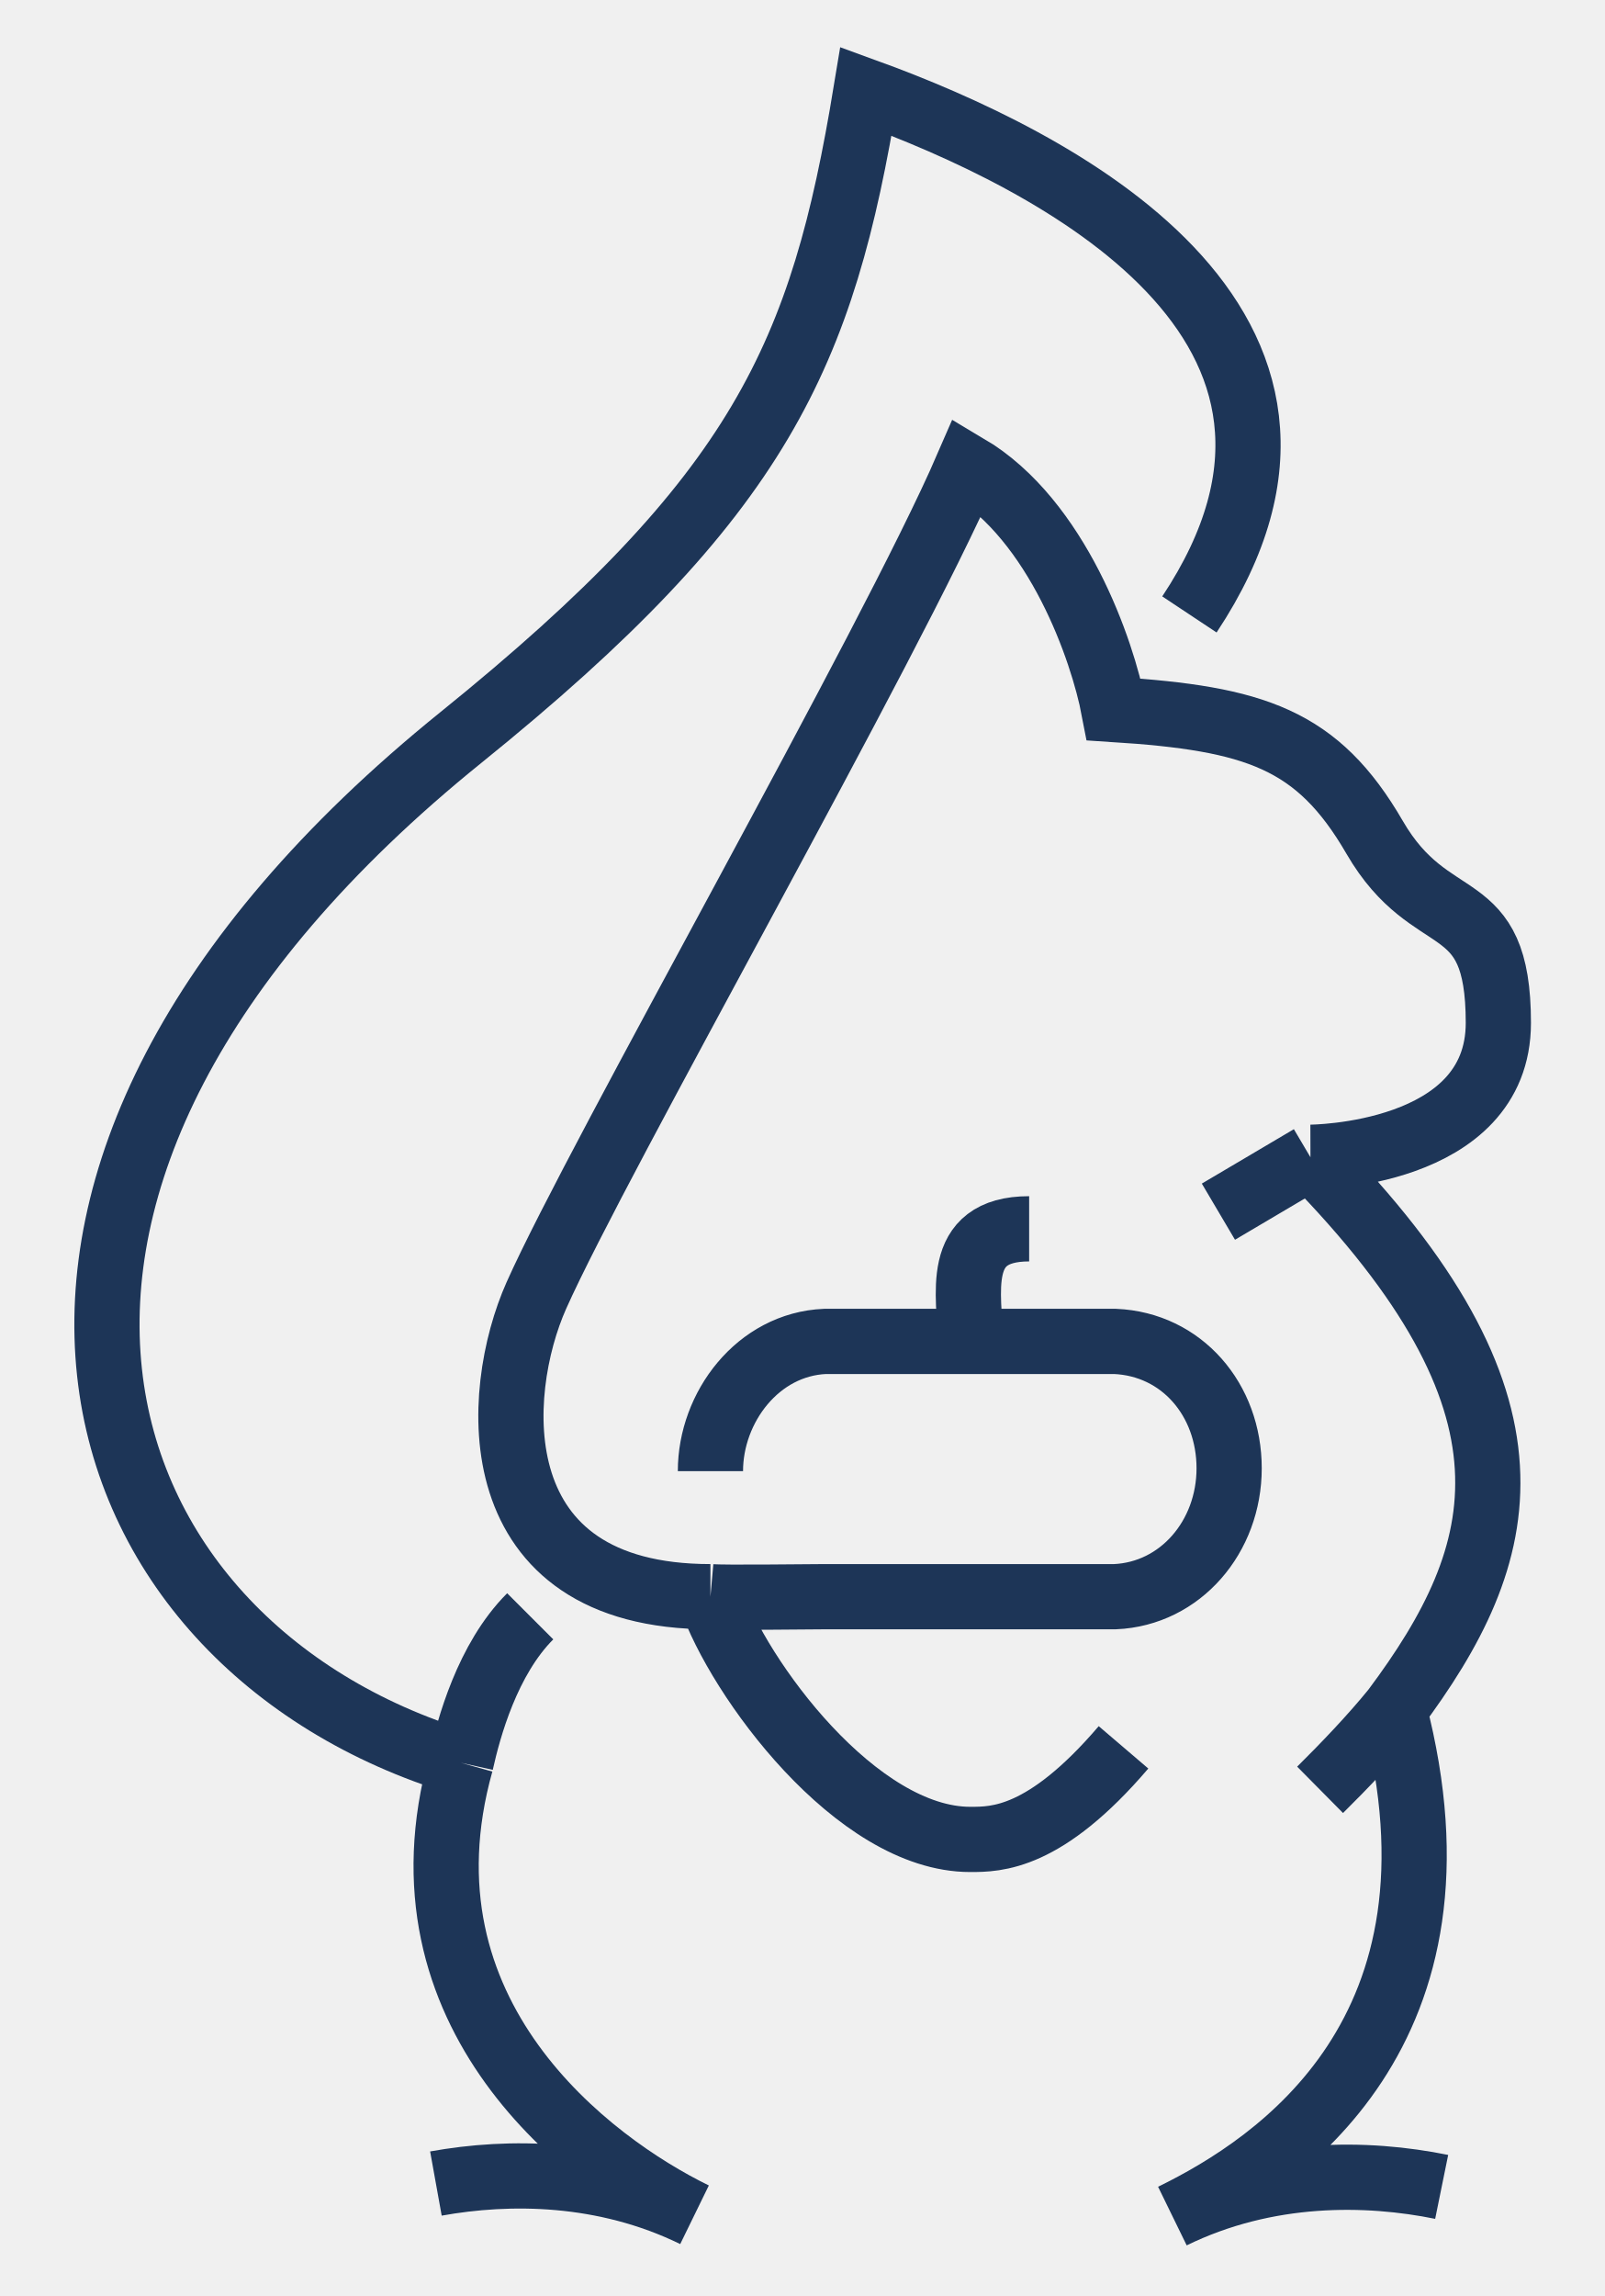
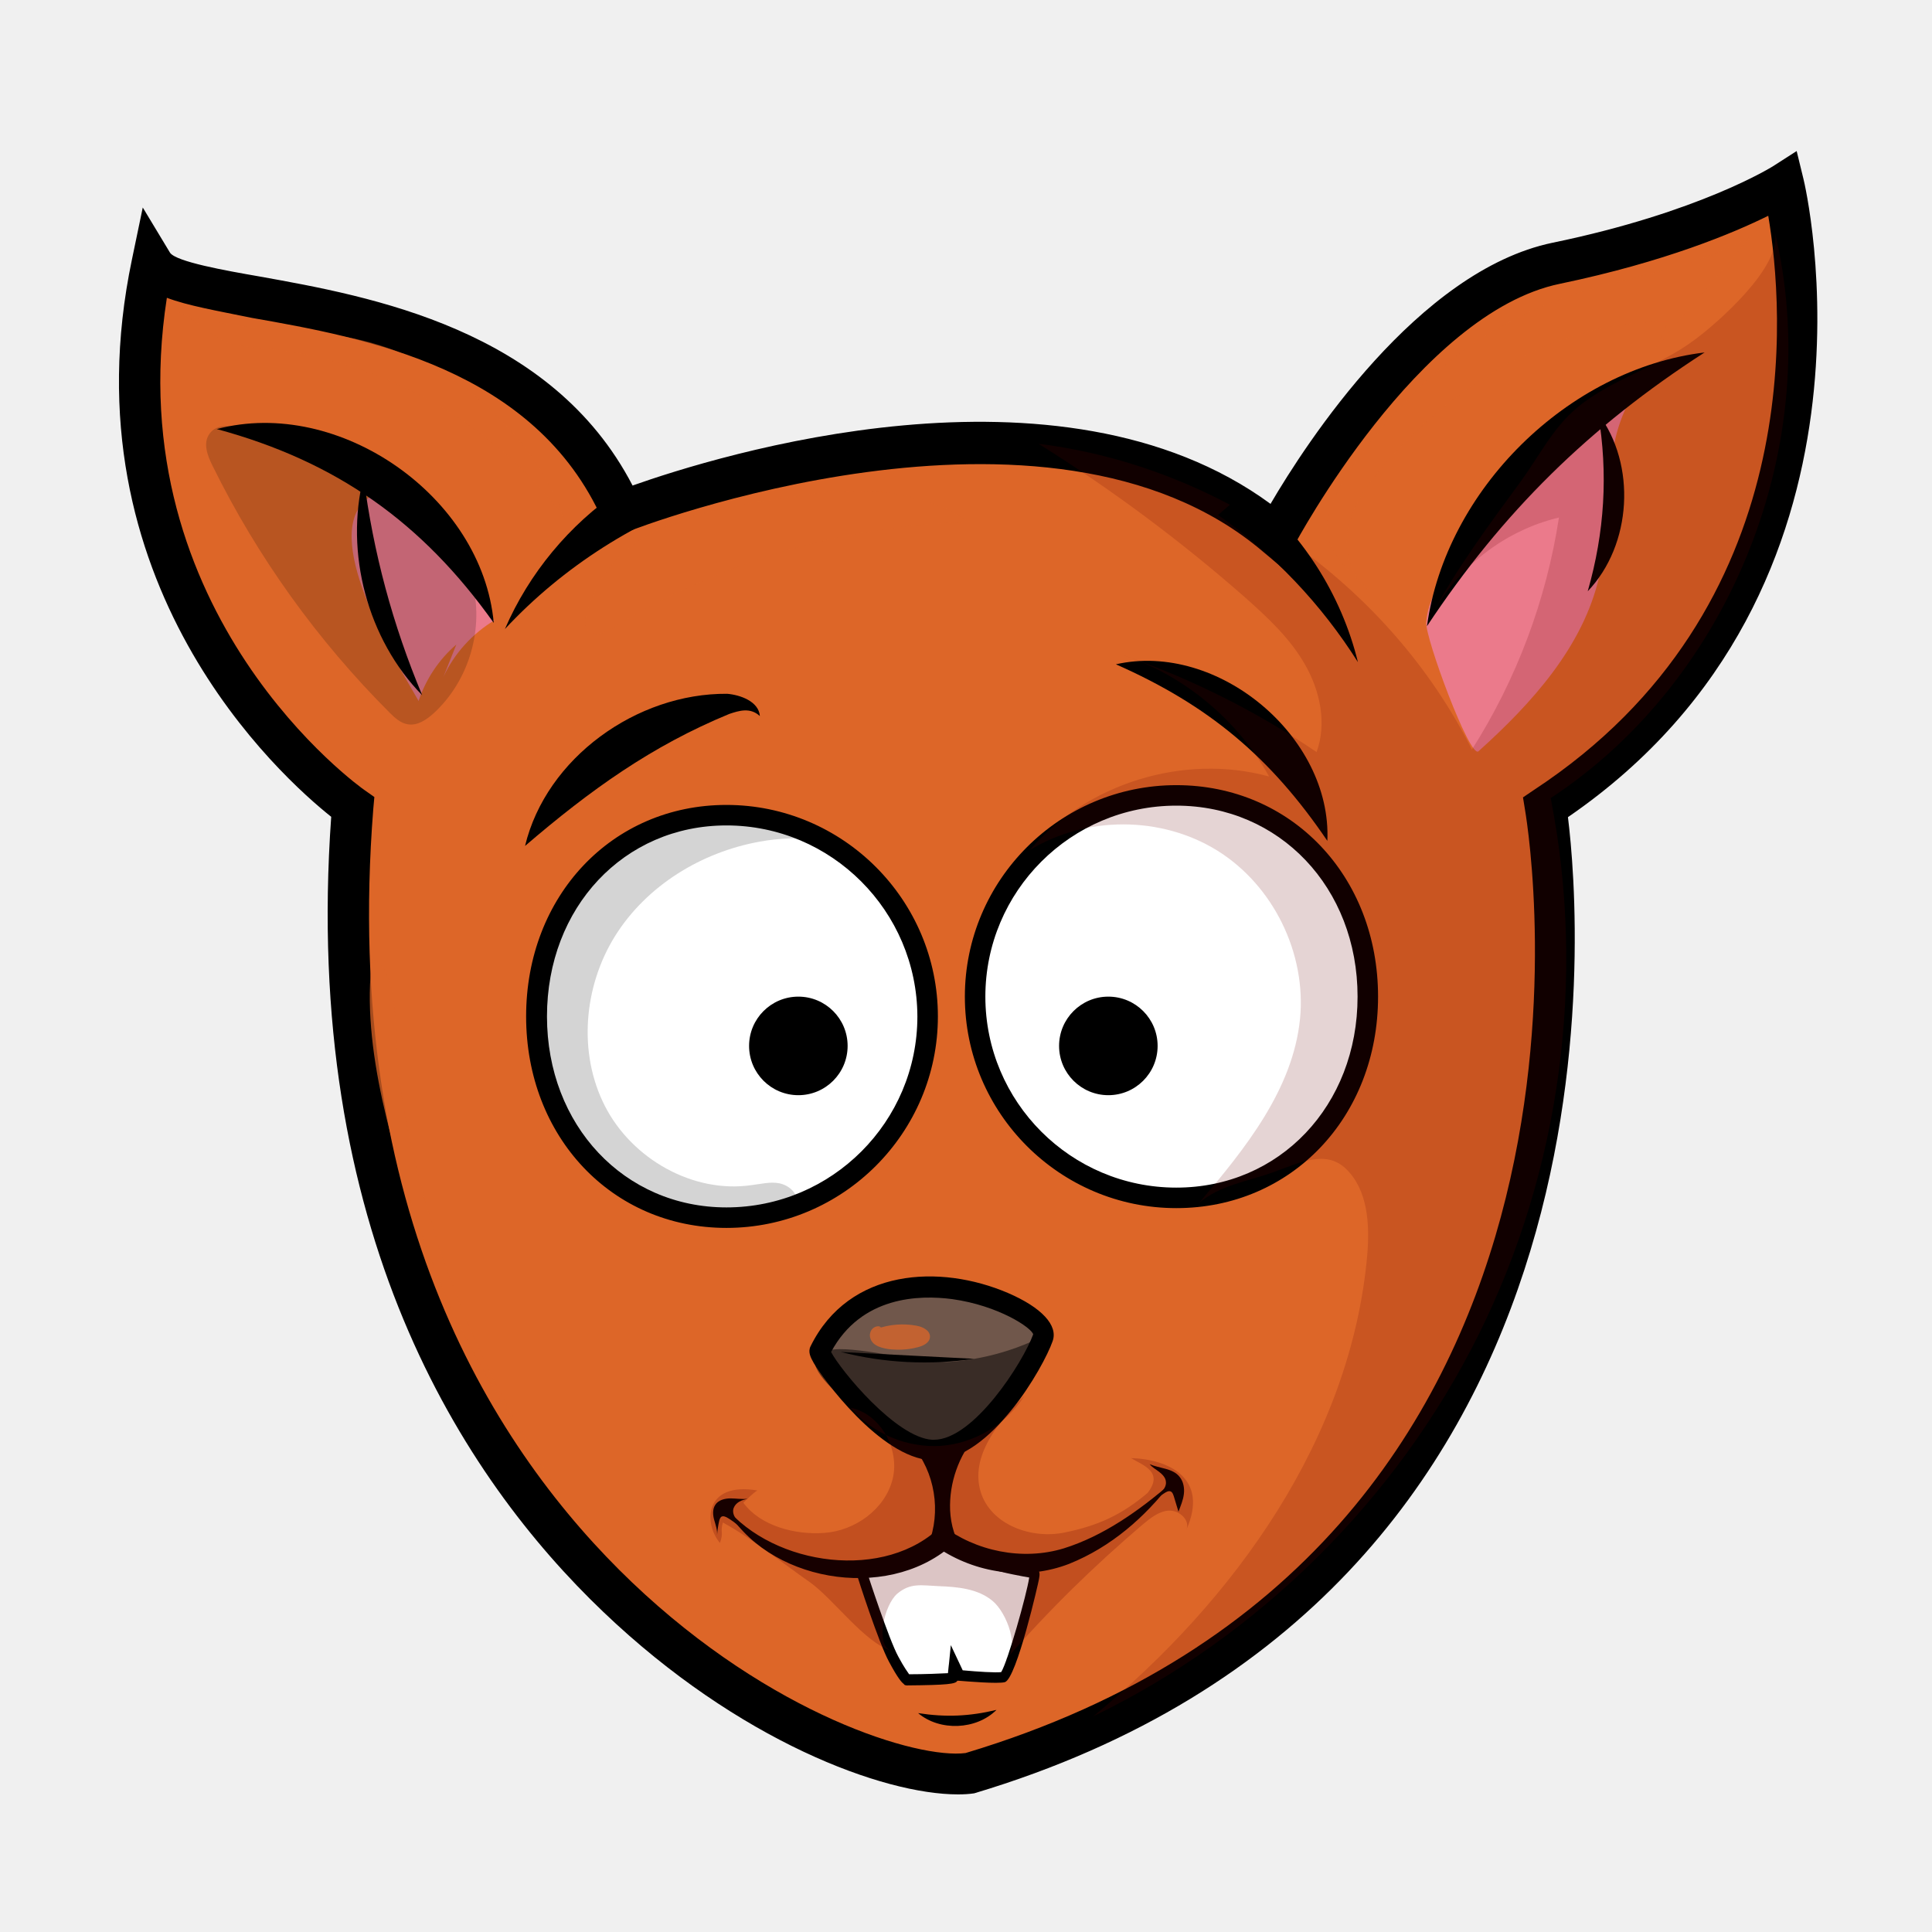
- <svg xmlns="http://www.w3.org/2000/svg" width="615" height="880" viewBox="0 0 615 880" fill="none">
-   <path d="M203.265 619.491C186.811 635.945 179.643 662.414 176.705 675.631M176.705 675.631C149.601 772.403 226.21 829.306 266.256 848.863C231.605 831.94 195.139 831.844 167.111 836.896M176.705 675.631C27.811 630.5 -33.688 452.5 176.705 282.651C291.851 189.695 315.312 136 331.976 35C403.476 61 529.976 124 455.976 235.5" stroke="url(#paint0_linear_1452_140)" stroke-width="25" />
-   <path d="M534.459 655.28C566.539 778.467 490.301 829.412 449.447 849.364C485.81 831.605 524.17 832.377 552.683 838.182M534.459 655.28C579.496 595.061 595.411 538.188 502.379 443.552M534.459 655.28C525.989 665.726 515.309 676.865 506.076 686M502.379 443.552L467.091 464.404M502.379 443.552C502.379 443.552 574.412 443.361 574.412 392.046C574.412 340.731 548.852 358.665 526.964 320.908C505.075 283.15 481.024 275.388 426.991 271.924C422.713 249.469 405.497 199.424 370.851 178.893C341.444 246.795 229.244 443.552 205.639 496.484C188.98 533.841 183.867 611.972 272.352 611.972M371.945 514.128H427.427C453.091 515.223 471.204 536.509 471.204 562.758C471.204 589.006 452.544 610.878 427.427 611.972H316.13C310.488 611.972 277.407 612.426 272.352 611.972M371.945 514.128C371.945 496.484 364.99 470.971 394.539 470.971M371.945 514.128H316.315C290.569 515.223 272.353 539.358 272.353 563.852M272.352 611.972C283.045 643.213 328.326 705.004 371.945 705.004C381.954 705.004 400.559 705.004 430.71 669.716" stroke="url(#paint1_linear_1452_140)" stroke-width="25" />
-   <defs>
-     <linearGradient id="paint0_linear_1452_140" x1="447.281" y1="50.636" x2="137.476" y2="848.501" gradientUnits="userSpaceOnUse">
-       <stop stop-color="#1D3557" />
-     </linearGradient>
-     <linearGradient id="paint1_linear_1452_140" x1="369.914" y1="163.859" x2="587.704" y2="856.08" gradientUnits="userSpaceOnUse">
-       <stop stop-color="#1D3557" />
-     </linearGradient>
-   </defs>
+ <svg xmlns="http://www.w3.org/2000/svg" width="307" height="307" viewBox="0 0 307 307" fill="none">
+   <rect width="307" height="307" />
+   <path d="M56.058 128.248C56.058 128.248 12.457 98.071 24.172 41.832C29.2 50.233 82.059 43.489 98.86 81.268C98.86 81.268 166.805 54.406 202.863 85.04C202.863 85.04 222.978 46.861 247.321 41.832C271.665 36.802 283.38 29.258 283.38 29.258C283.38 29.258 299.323 93.041 245.607 128.248C245.607 128.248 265.95 248.213 153.833 281.762C134.061 284.334 46.858 244.898 56.058 128.248Z" fill="#DD6628" />
+   <path d="M152.233 285.134C140.347 285.134 117.375 276.675 95.888 256.157C73.488 234.782 47.944 195.632 52.63 129.791C44.801 123.561 10.171 92.698 20.972 41.203L22.686 32.973L27.029 40.174C28.058 41.603 35.715 42.975 41.315 43.947C58.801 47.09 87.602 52.234 100.517 77.153C113.775 72.466 168.233 55.377 201.892 80.068C207.606 70.294 225.321 43.032 246.693 38.574C270.008 33.773 281.551 26.515 281.665 26.458L285.494 24L286.58 28.458C286.751 29.087 302.123 93.499 249.15 129.848C251.207 146.366 260.065 253.471 154.804 284.963C154.062 285.077 153.204 285.134 152.233 285.134ZM26.515 47.319C18.686 97.728 57.487 125.276 57.944 125.562L59.487 126.648L59.316 128.534C54.23 192.831 78.859 230.838 100.403 251.414C122.575 272.56 145.89 279.533 153.433 278.562C260.865 246.327 243.15 133.62 242.35 128.819L242.007 126.705L243.779 125.505C287.608 96.699 283.437 48.805 280.98 34.288C275.551 36.974 264.636 41.603 247.893 45.09C225.378 49.719 205.892 86.24 205.663 86.64L203.777 90.241L200.634 87.612C166.462 58.578 100.631 84.125 99.946 84.411L97.031 85.554L95.774 82.697C85.031 58.521 57.944 53.663 40.058 50.519C34.458 49.376 29.829 48.576 26.515 47.319Z" fill="black" />
+   <path d="M66.516 111.388C67.659 107.958 69.716 104.815 72.516 102.415C71.831 104.129 71.145 105.844 70.459 107.558C72.174 103.843 75.088 100.643 78.631 98.528C77.145 99.385 65.031 72.352 57.773 79.782C51.316 86.297 63.145 105.444 66.516 111.388Z" fill="#EB7A8B" />
+   <path d="M257.665 63.493C257.493 63.379 257.322 63.207 257.151 63.093C248.865 69.037 241.436 76.181 235.207 84.411C231.95 88.698 227.035 93.213 226.635 98.928C226.464 101.386 233.55 120.532 234.921 119.389C243.436 111.731 251.55 102.758 254.122 91.613C255.779 84.411 255.093 76.867 256.693 69.666C257.151 67.722 257.836 65.836 258.751 64.007C258.351 63.779 258.008 63.607 257.665 63.493Z" fill="#EB7A8B" />
+   <path d="M136.918 250.042C136.975 250.328 140.404 260.901 141.947 263.702C143.49 266.502 144.004 266.902 144.004 266.902C144.004 266.902 151.261 266.845 151.261 266.559C151.261 266.274 151.49 264.388 151.49 264.388L152.347 266.216C152.347 266.216 158.347 266.788 159.376 266.502C160.404 266.216 164.69 250.328 164.29 250.099C163.89 249.871 158.29 249.185 155.947 247.813C153.604 246.441 151.261 245.413 150.518 245.184C149.776 245.012 147.261 246.498 147.261 246.498C147.261 246.498 140.575 249.356 140.29 249.128" fill="white" />
+   <path d="M143.776 267.76L143.547 267.531C143.318 267.359 142.69 266.731 141.261 264.045C139.661 261.13 136.232 250.556 136.175 250.213L137.775 249.813C137.89 250.213 141.261 260.558 142.747 263.244C143.661 264.959 144.233 265.702 144.461 266.045C146.918 266.045 149.547 265.931 150.633 265.873C150.69 265.188 150.804 264.273 150.804 264.273L151.09 261.416L152.976 265.416C155.433 265.645 158.233 265.816 159.09 265.702C160.119 264.102 163.148 253.357 163.548 250.671C163.262 250.614 162.919 250.556 162.576 250.499C160.519 250.099 157.319 249.528 155.604 248.442C153.319 247.07 151.033 246.098 150.404 245.927C150.119 245.927 148.861 246.498 147.776 247.127C140.575 250.213 140.29 250.042 139.89 249.699L140.404 249.013V248.213C140.918 248.156 144.233 246.841 147.09 245.641C148.29 244.955 150.004 244.098 150.861 244.327C151.719 244.555 154.119 245.584 156.462 247.013C157.947 247.927 161.033 248.499 162.862 248.842C164.176 249.07 164.576 249.185 164.805 249.356C165.319 249.699 165.205 250.328 165.09 250.956C165.09 251.128 161.547 266.788 159.662 267.302C158.519 267.588 153.776 267.188 152.347 267.074H152.119C151.89 267.588 150.633 267.76 144.061 267.817L143.776 267.76Z" fill="black" />
+   <path d="M34.458 68.18C53.887 63.036 76.631 78.924 78.459 98.985C67.088 82.982 53.43 73.323 34.458 68.18Z" fill="black" />
+   <path d="M226.75 99.5C229.721 77.839 249.15 58.635 270.865 56.006C252.522 67.837 238.807 81.325 226.75 99.5Z" fill="black" />
+   <path d="M177.319 105.558C193.491 101.9 211.663 117.046 210.92 133.62C201.892 120.304 192.063 112.074 177.319 105.558Z" fill="black" />
+   <path d="M83.431 134.421C86.802 120.418 101.203 110.13 115.546 110.245C117.603 110.416 120.575 111.445 120.746 113.788C119.203 112.359 117.432 112.931 115.889 113.445C103.546 118.532 93.831 125.505 83.431 134.421Z" fill="black" />
+   <path d="M57.773 75.781C59.316 87.84 62.401 99.271 67.087 110.473C58.401 101.614 54.744 87.84 57.773 75.781Z" fill="black" />
+   <path d="M253.95 65.722C260.065 73.838 259.322 86.583 252.293 93.956C254.979 84.583 255.55 75.267 253.95 65.722Z" fill="black" />
+   <path d="M147.375 161.511C147.375 179.172 133.032 193.517 115.375 193.517C97.717 193.517 85.202 179.172 85.202 161.511C85.202 143.851 97.717 129.505 115.375 129.505C133.089 129.505 147.375 143.851 147.375 161.511Z" fill="white" />
+   <path d="M115.432 195.118C97.26 195.118 83.602 180.658 83.602 161.511C83.602 142.365 97.26 127.905 115.432 127.905C133.946 127.905 149.033 142.994 149.033 161.511C149.033 180.029 133.946 195.118 115.432 195.118ZM115.432 131.163C99.145 131.163 86.916 144.194 86.916 161.511C86.916 178.829 99.203 191.86 115.432 191.86C132.175 191.86 145.775 178.257 145.775 161.511C145.718 144.765 132.118 131.163 115.432 131.163Z" fill="black" />
+   <path d="M217.321 158.368C217.321 176.028 204.578 190.374 186.92 190.374C169.262 190.374 154.919 176.028 154.919 158.368C154.919 140.707 169.262 126.362 186.92 126.362C204.578 126.362 217.321 140.707 217.321 158.368Z" fill="white" />
+   <path d="M186.92 191.974C168.405 191.974 153.319 176.886 153.319 158.368C153.319 139.85 168.405 124.762 186.92 124.762C205.206 124.762 218.978 139.221 218.978 158.368C218.978 177.514 205.206 191.974 186.92 191.974ZM186.92 128.019C170.176 128.019 156.576 141.622 156.576 158.368C156.576 175.114 170.176 188.716 186.92 188.716C203.32 188.716 215.721 175.685 215.721 158.368C215.721 141.05 203.32 128.019 186.92 128.019Z" fill="black" />
+   <path d="M130.289 214.664C129.889 215.521 140.347 229.981 148.061 230.381C155.719 230.781 164.062 217.179 165.776 212.549C167.491 207.92 139.547 196.032 130.289 214.664Z" fill="#70574B" />
+   <path d="M148.404 232.039C148.233 232.039 148.119 232.039 147.947 232.039C139.833 231.581 130.689 218.95 129.318 216.607C128.804 215.693 128.347 214.835 128.804 213.921C134.918 201.519 149.376 200.833 160.176 205.462C165.49 207.748 168.176 210.606 167.262 213.121C165.833 217.236 157.433 232.039 148.404 232.039ZM132.061 214.835C133.547 217.693 142.347 228.438 148.119 228.781C148.233 228.781 148.29 228.781 148.404 228.781C154.747 228.781 162.576 216.436 164.176 212.035C163.948 211.006 158.69 207.463 151.319 206.434C146.118 205.748 136.861 205.919 132.061 214.835Z" fill="black" />
+   <path d="M115.203 239.411C122.975 248.899 140.804 251.356 149.661 242.383C155.033 246.498 162.462 248.042 169.033 246.041C175.262 244.098 180.977 240.097 186.12 235.639C181.948 241.069 176.576 245.813 169.89 248.499C162.976 251.185 155.033 250.042 148.918 245.87L151.147 245.641C140.69 254.671 121.718 251.242 115.203 239.411Z" fill="black" />
+   <path d="M145.547 230.438C148.918 234.953 149.547 241.355 147.09 246.384C147.833 245.47 149.033 244.898 150.176 244.898C151.318 244.898 152.519 245.47 153.261 246.441C151.718 244.727 151.09 242.269 150.976 239.983C150.804 235.639 152.347 231.296 155.147 228.038C153.433 228.952 151.376 230.61 149.433 230.438" fill="black" />
+   <path d="M182.691 238.783C183.091 238.154 183.719 237.754 184.291 237.297C184.862 236.839 185.377 236.154 185.262 235.411C185.205 234.782 184.691 234.268 184.176 233.867C183.662 233.467 183.091 233.182 182.691 232.667C184.291 233.353 186.348 233.296 187.434 234.668C188.062 235.411 188.234 236.497 188.119 237.411C188.005 238.383 187.605 239.297 187.262 240.211C187.034 239.411 186.748 238.554 186.519 237.754C186.405 237.468 186.348 237.182 186.062 237.011C185.719 236.839 185.319 237.068 184.977 237.297C183.262 238.44 181.548 239.583 179.833 240.726" fill="black" />
+   <path d="M117.832 242.269C117.432 241.926 117.089 241.526 116.803 241.126C116.517 240.669 116.403 240.097 116.574 239.64C116.746 239.183 117.089 238.84 117.489 238.611C117.889 238.383 118.346 238.268 118.803 238.154C117.889 238.268 116.975 238.097 116.06 238.097C115.146 238.097 114.117 238.383 113.66 239.126C113.203 239.812 113.26 240.726 113.489 241.526C113.717 242.326 114.003 243.126 113.946 243.927C114.003 243.126 114.117 242.383 114.289 241.64C114.346 241.412 114.46 241.126 114.632 241.012C114.917 240.84 115.317 241.012 115.603 241.183C116.86 241.926 117.946 242.898 118.86 244.041" fill="black" />
+   <path d="M133.604 214.835C140.518 216.607 147.776 216.95 154.805 215.921Z" fill="black" />
+   <path d="M145.89 272.217C150.29 272.903 154.061 272.732 158.347 271.703C155.147 274.904 149.318 275.132 145.89 272.217Z" fill="black" />
+   <path d="M176.119 174.028C180.443 174.028 183.948 170.522 183.948 166.198C183.948 161.873 180.443 158.368 176.119 158.368C171.796 158.368 168.291 161.873 168.291 166.198C168.291 170.522 171.796 174.028 176.119 174.028Z" fill="black" />
+   <path d="M126.861 174.028C131.184 174.028 134.689 170.522 134.689 166.198C134.689 161.873 131.184 158.368 126.861 158.368C122.537 158.368 119.032 161.873 119.032 166.198C119.032 170.522 122.537 174.028 126.861 174.028Z" fill="black" />
+   <path opacity="0.49" d="M165.147 212.606C162.233 218.722 158.519 224.38 154.004 229.41C152.69 230.896 151.147 232.382 149.204 232.439C147.433 232.496 145.89 231.467 144.518 230.324C140.861 227.352 122.289 215.521 132.518 214.435C136.747 213.978 146.918 216.779 151.261 216.379C156.061 215.979 160.804 214.721 165.147 212.606Z" fill="black" />
+   <path opacity="0.17" d="M227.264 98.185C231.378 90.298 239.035 84.297 247.721 82.239C245.721 95.328 240.978 107.958 233.892 119.103C220.749 92.927 194.063 74.124 165.033 70.523C176.576 77.724 187.548 85.897 197.777 94.87C201.377 98.071 204.977 101.386 207.377 105.615C209.777 109.787 210.863 114.988 209.206 119.503C199.663 113.045 189.32 107.844 178.405 104.072C188.177 107.33 196.634 114.36 201.663 123.39C188.12 119.675 172.69 124.476 163.604 135.106C172.519 129.62 184.519 129.62 193.434 135.163C202.348 140.707 207.606 151.509 206.577 161.911C205.434 173.171 197.834 182.544 190.52 191.174C193.834 188.316 198.234 187.745 202.349 186.259C206.463 184.773 210.634 182.658 213.835 185.687C217.378 189.059 217.663 194.546 217.263 199.404C214.692 228.495 196.291 254.214 173.719 272.732C200.006 259.987 221.892 238.325 234.921 212.149C247.95 185.973 252.064 155.51 246.407 126.819C275.151 107.958 290.065 70.237 282.008 36.802C283.322 42.232 272.922 51.319 269.265 54.006C263.493 58.349 256.122 60.178 250.579 64.808C246.807 67.951 244.578 72.466 241.721 76.41C236.521 83.497 231.378 90.412 227.264 98.185Z" fill="#660000" />
+   <path opacity="0.23" d="M130.975 243.584C135.889 243.241 140.632 239.811 141.832 235.068C143.033 230.324 139.947 224.666 135.147 223.694C138.632 227.809 144.118 230.095 149.49 229.752C154.861 229.352 159.947 226.323 162.805 221.751C158.633 225.923 154.119 231.41 155.833 237.068C157.433 242.269 163.833 244.612 169.148 243.526C174.462 242.441 178.234 240.726 182.348 237.24C184.977 233.868 181.605 232.839 179.719 231.696C185.605 231.867 192.177 234.839 188.52 243.069C189.148 241.583 187.434 239.983 185.777 240.04C184.177 240.097 182.805 241.24 181.548 242.269C173.776 248.899 166.69 255.814 159.719 263.816C162.176 262.101 160.004 256.272 157.719 254.386C155.376 252.442 152.176 252.157 149.147 252.042C146.404 251.928 144.69 251.471 142.575 253.243C140.461 255.071 139.032 261.53 141.661 262.33C137.375 261.015 132.404 254.043 128.689 251.414C124.175 248.27 119.66 244.555 114.86 241.926C114.403 243.584 115.032 243.412 114.403 245.184C111.717 241.983 112.003 235.411 120.346 236.839C119.66 237.24 118.689 238.268 118.117 238.783C120.803 242.498 126.403 243.927 130.975 243.584Z" fill="#660000" />
+   <path opacity="0.17" d="M120.746 133.735C123.832 133.163 127.032 133.106 130.175 133.277C125.718 130.934 120.803 129.505 115.432 129.505C97.774 129.505 85.259 143.851 85.259 161.511C85.259 179.172 97.774 193.517 115.432 193.517C119.317 193.517 123.032 192.717 126.461 191.46C126.518 191.288 126.632 191.117 126.632 190.945C126.689 189.459 125.26 188.316 123.832 188.03C122.403 187.745 120.917 188.145 119.432 188.316C110.117 189.688 100.403 184.144 96.117 175.742C91.831 167.341 92.745 156.767 97.717 148.766C102.746 140.707 111.489 135.392 120.746 133.735Z" fill="black" />
+   <path opacity="0.17" d="M39.315 68.294C37.201 67.608 34.458 67.151 33.258 68.98C32.229 70.466 32.972 72.409 33.772 74.009C40.915 88.526 50.458 101.786 61.887 113.217C62.745 114.074 63.659 114.931 64.859 115.103C66.345 115.331 67.773 114.36 68.859 113.388C74.573 108.187 77.031 99.728 74.974 92.298C70.802 77.21 52.173 72.409 39.315 68.294Z" fill="black" />
+   <path opacity="0.47" d="M249.55 46.976C259.208 43.718 269.722 42.689 278.408 37.374C273.322 43.375 268.179 49.319 263.093 55.32C263.722 53.948 264.408 52.52 265.036 51.148C247.55 50.862 231.092 60.807 219.778 74.124C217.263 77.096 214.863 80.353 214.178 84.183C213.492 87.84 214.692 92.184 218.121 94.07C213.892 90.641 209.549 86.754 211.32 81.039C212.92 75.953 217.378 70.637 220.806 66.636C228.349 57.663 238.407 50.748 249.55 46.976Z" fill="#DD6628" />
+   <path opacity="0.47" d="M89.659 82.239C84.174 67.951 71.087 56.863 56.173 53.777C46.972 51.891 37.201 52.805 28.343 49.662C31.143 50.633 33.315 53.377 36.058 54.406C38.515 55.32 41.144 55.206 43.772 55.549C49.773 56.292 55.658 57.892 61.258 60.235C72.459 64.922 82.402 72.523 89.659 82.239Z" fill="#DD6628" />
+   <path opacity="0.47" d="M127.489 78.696C136.575 77.267 146.461 77.781 154.061 82.982C134.118 83.382 114.289 89.269 97.374 99.785C96.174 100.528 94.46 101.271 93.488 100.243C92.802 99.557 92.974 98.414 93.202 97.499C97.374 82.296 114.06 80.811 127.489 78.696Z" fill="#DD6628" />
+   <path opacity="0.75" d="M88.517 236.554C79.945 223.751 72.287 211.292 67.202 196.661C62.687 183.744 57.258 166.255 59.144 152.424C63.773 153.967 62.687 166.426 63.259 170.541C64.402 178.371 66.116 186.144 68.402 193.689C72.916 208.891 79.716 223.408 88.517 236.554Z" fill="#DD6628" />
+   <path opacity="0.75" d="M139.261 211.178C141.318 210.435 143.547 210.263 145.661 210.663C146.633 210.835 147.776 211.406 147.776 212.378C147.776 213.349 146.747 213.864 145.776 214.092C144.29 214.492 142.747 214.55 141.204 214.378C140.461 214.264 139.718 214.092 139.09 213.692C138.461 213.292 138.061 212.492 138.29 211.749C138.461 211.006 139.375 210.492 140.004 210.892" fill="#DD6628" />
+   <path d="M193.548 81.839C202.406 88.012 210.006 96.07 215.778 105.215C213.149 94.47 206.863 84.64 198.234 77.781" fill="black" />
+   <path d="M98.46 77.953C90.459 83.382 84.059 91.098 80.231 99.957C89.488 90.012 101.374 82.468 114.289 78.239" fill="black" />
</svg>
